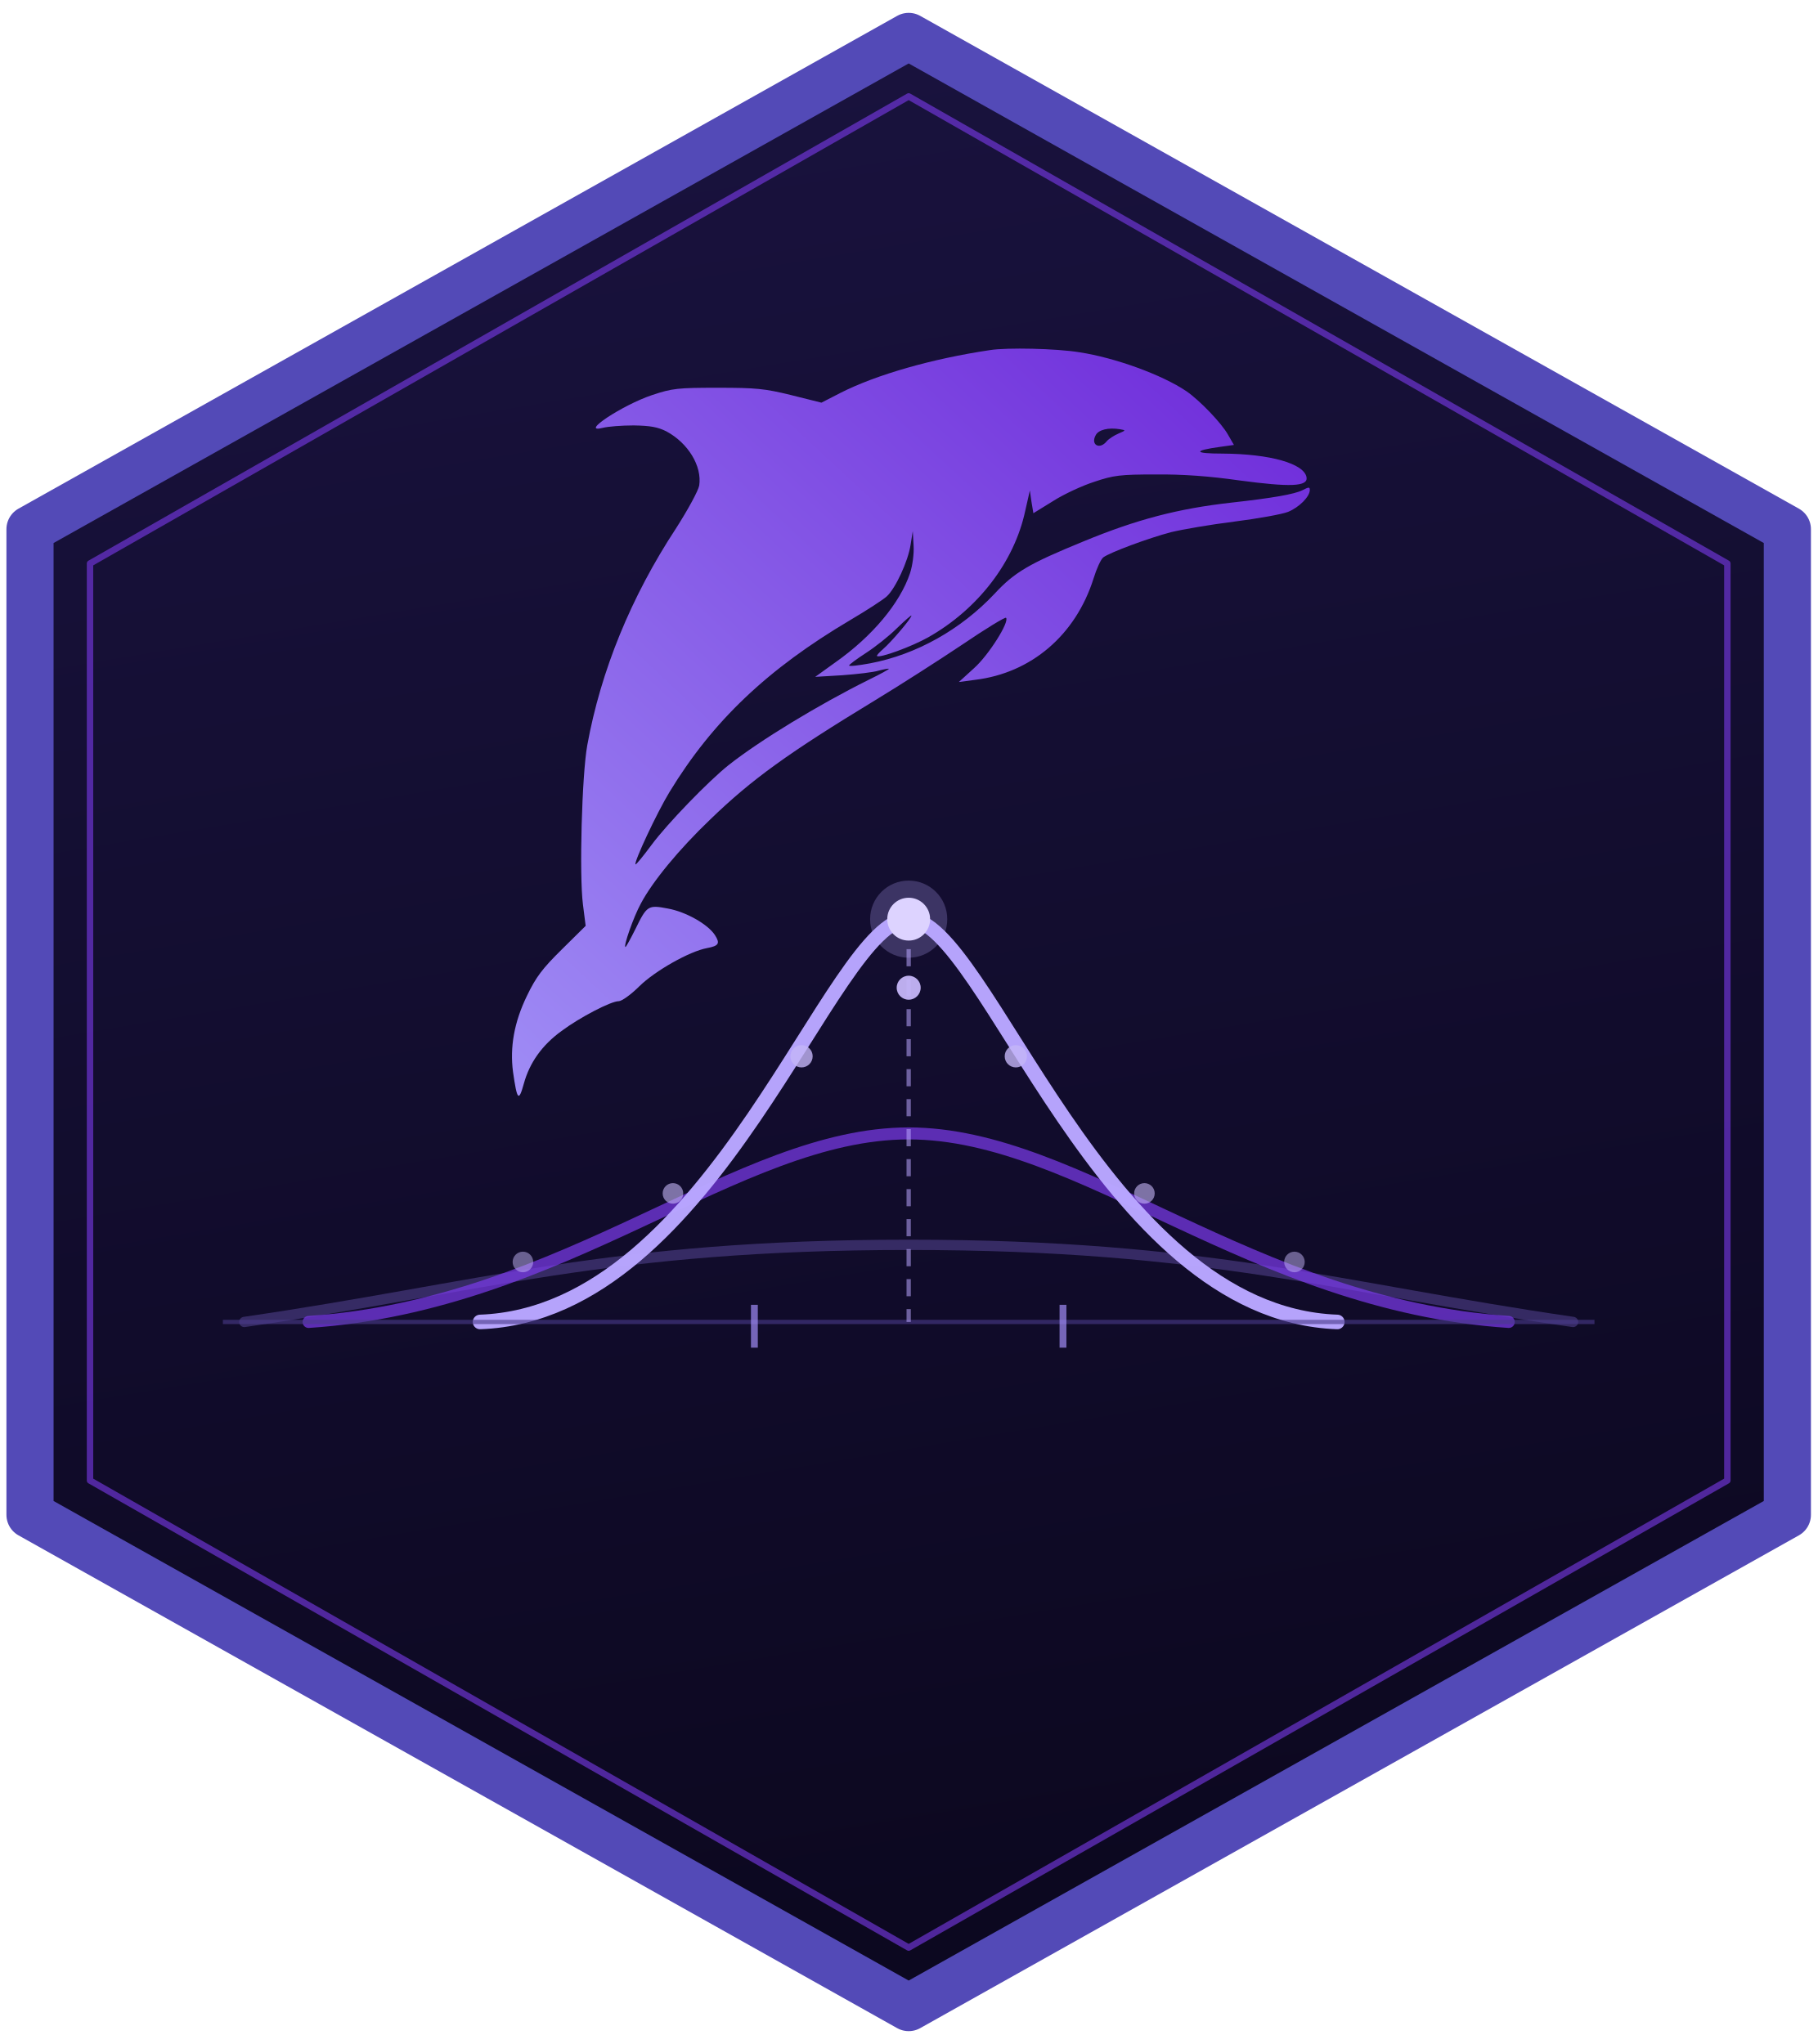
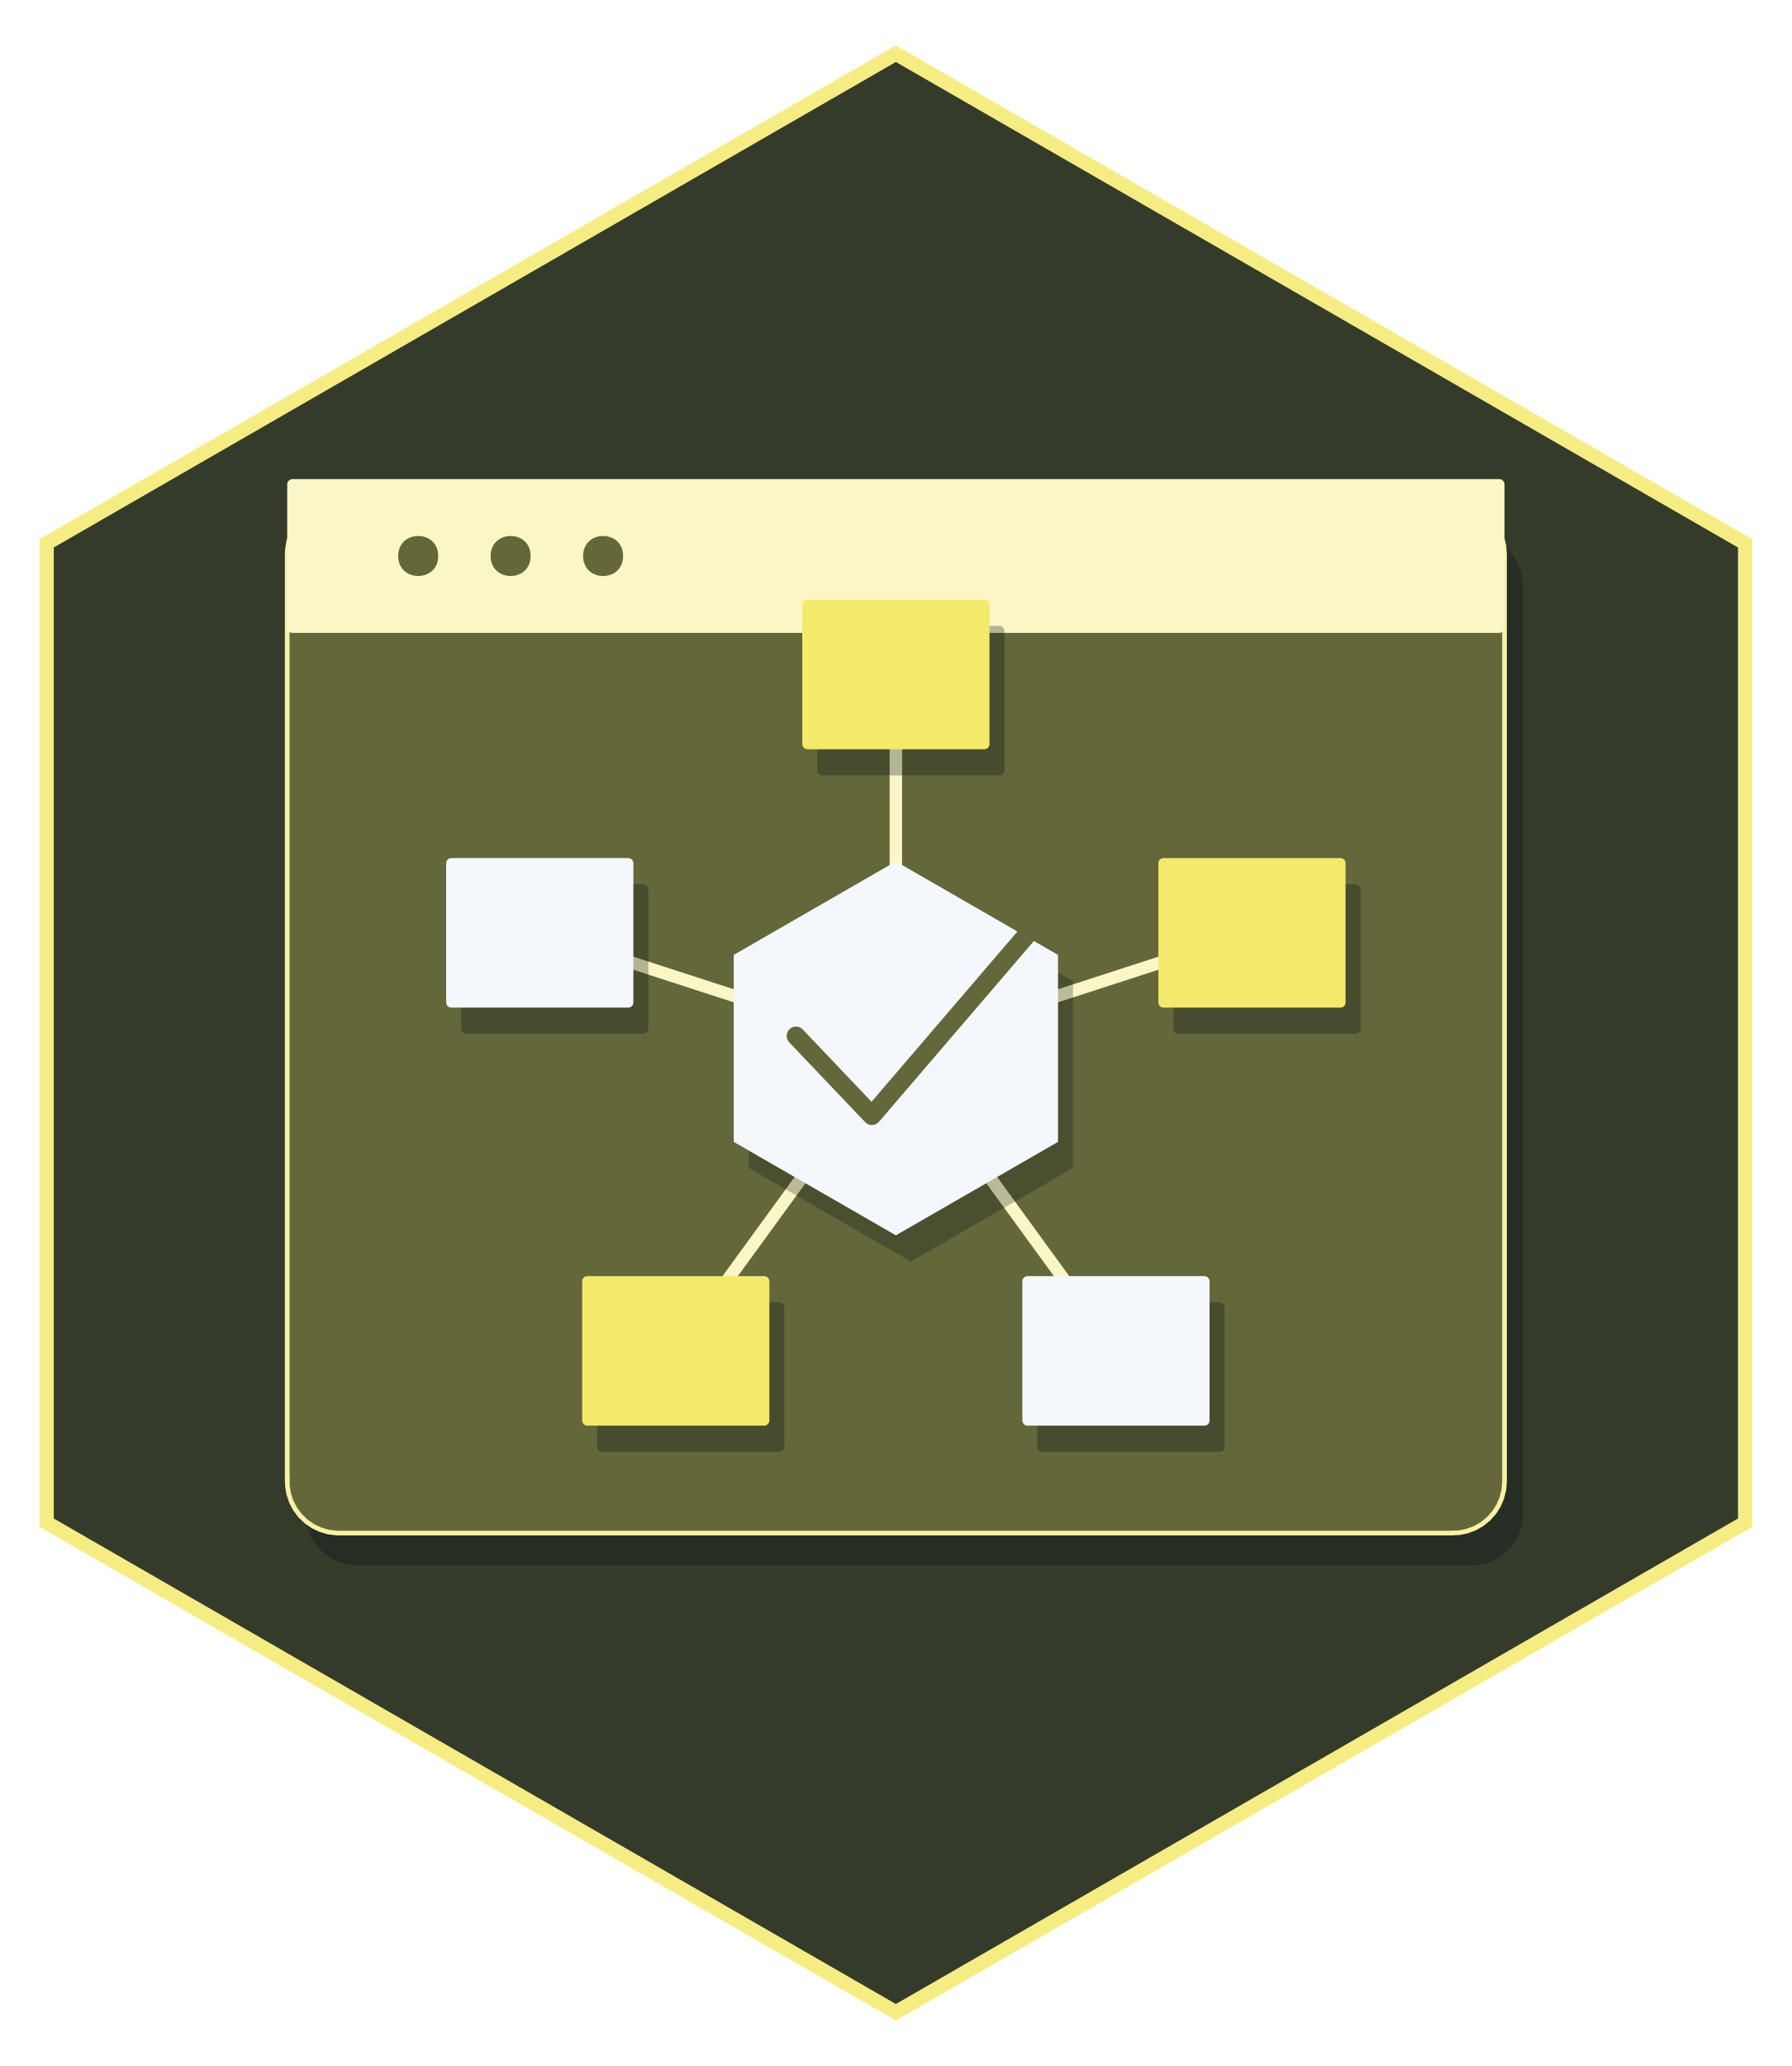
- <svg xmlns="http://www.w3.org/2000/svg" width="64" height="72" viewBox="38 23 424 474">
-   <defs>
-     <linearGradient id="bgdel" x1="0" y1="0" x2="0.15" y2="1">
-       <stop offset="0%" stop-color="#1a1340" />
-       <stop offset="100%" stop-color="#0c0820" />
-     </linearGradient>
-     <linearGradient id="dolgrad" x1="0" y1="0" x2="1" y2="1">
-       <stop offset="0%" stop-color="#9F8CF5" />
-       <stop offset="100%" stop-color="#6D28D9" />
-     </linearGradient>
-     <clipPath id="hexdel">
-       <polygon points="250,30 455,145 455,375 250,490 45,375 45,145" />
-     </clipPath>
-   </defs>
-   <polygon points="250,30 455,145 455,375 250,490 45,375 45,145" fill="url(#bgdel)" />
-   <g clip-path="url(#hexdel)">
-     <path d="M 95,330 C 150,322 180,312 250,312 C 320,312 350,322 405,330" fill="none" stroke="#5B4A9E" stroke-width="2.4" opacity="0.5" stroke-linecap="round" />
-     <path d="M 110,330 C 170,326 210,286 250,286 C 290,286 330,326 390,330" fill="none" stroke="#7C3AED" stroke-width="2.8" opacity="0.7" stroke-linecap="round" />
-     <path d="M 150,330 C 205,328 232,236 250,236 C 268,236 295,328 350,330" fill="none" stroke="#B9A6FF" stroke-width="3.4" opacity="0.98" stroke-linecap="round" />
-     <line x1="90" y1="330" x2="410" y2="330" stroke="#4a3a8a" stroke-width="1" opacity="0.6" />
-     <line x1="250" y1="236" x2="250" y2="330" stroke="#B9A6FF" stroke-width="1" stroke-dasharray="4 3" opacity="0.55" />
-     <circle cx="250" cy="236" r="5" fill="#E9E2FF" />
-     <circle cx="250" cy="236" r="9" fill="#B9A6FF" opacity="0.25" />
-     <line x1="214" y1="326" x2="214" y2="336" stroke="#9F8CF5" stroke-width="1.6" opacity="0.7" />
-     <line x1="286" y1="326" x2="286" y2="336" stroke="#9F8CF5" stroke-width="1.6" opacity="0.7" />
-     <g fill="#C4B5F7">
-       <circle cx="160" cy="316" r="2.4" opacity="0.5" />
-       <circle cx="195" cy="300" r="2.4" opacity="0.6" />
-       <circle cx="225" cy="268" r="2.6" opacity="0.8" />
-       <circle cx="250" cy="252" r="2.8" opacity="0.95" />
-       <circle cx="275" cy="268" r="2.6" opacity="0.8" />
-       <circle cx="305" cy="300" r="2.4" opacity="0.6" />
-       <circle cx="340" cy="316" r="2.4" opacity="0.5" />
-     </g>
-     <g transform="translate(152.0,97.7) scale(0.6323)">
-       <g transform="translate(0,292) scale(0.1,-0.1)" fill="url(#dolgrad)" stroke="none">
-         <path d="M1850 2833 c-215 -32 -420 -91 -552 -158 l-70 -36 -112 28 c-98 24 -129 27 -271 27 -147 0 -167 -2 -242 -27 -110 -37 -270 -143 -182 -121 19 5 70 9 114 9 62 -1 89 -6 121 -22 80 -43 132 -128 121 -200 -4 -20 -41 -88 -85 -157 -167 -254 -278 -527 -328 -801 -20 -111 -30 -479 -16 -588 l10 -79 -87 -86 c-72 -71 -96 -102 -130 -173 -47 -97 -63 -189 -51 -280 15 -105 21 -112 40 -43 21 76 66 141 139 194 67 50 182 110 211 110 11 0 45 24 76 55 58 57 185 129 250 141 43 8 49 17 29 48 -26 40 -107 86 -174 98 -73 14 -77 11 -120 -77 -18 -36 -34 -65 -36 -65 -9 0 29 110 57 161 43 81 140 199 256 310 154 149 288 245 607 439 94 57 239 150 324 207 84 57 156 101 160 98 14 -14 -64 -138 -118 -186 l-56 -51 60 8 c207 25 371 165 437 374 11 36 27 71 36 78 24 18 166 71 250 93 41 10 145 28 233 39 87 11 176 27 199 36 41 17 80 56 80 81 0 11 -4 11 -27 -1 -30 -15 -110 -29 -263 -46 -196 -22 -349 -62 -545 -143 -200 -82 -254 -113 -328 -193 -125 -133 -290 -225 -459 -257 -43 -8 -78 -12 -78 -8 0 3 28 24 62 46 34 22 86 63 115 92 29 28 53 49 53 46 0 -10 -74 -97 -103 -122 -15 -13 -26 -25 -24 -27 9 -9 129 35 189 69 184 104 318 279 358 467 l17 75 6 -42 7 -42 73 45 c39 25 108 57 152 71 71 24 96 27 225 27 99 1 198 -6 310 -22 187 -25 253 -23 248 11 -8 51 -134 87 -310 88 -107 0 -110 11 -8 25 l50 7 -22 38 c-24 43 -105 127 -153 160 -90 61 -264 124 -395 144 -86 14 -267 18 -330 8z m474 -308 c-16 -7 -35 -19 -43 -28 -26 -33 -61 -14 -41 22 10 20 47 29 89 22 23 -4 23 -4 -5 -16z m-769 -515 c-37 -111 -139 -233 -275 -329 l-75 -54 100 6 c55 4 115 11 134 17 19 5 36 8 38 7 1 -2 -32 -20 -75 -41 -185 -92 -402 -224 -517 -315 -74 -59 -225 -215 -283 -293 -31 -42 -58 -75 -60 -73 -7 7 79 191 126 268 159 261 361 453 667 634 61 36 121 75 134 87 32 29 79 130 88 191 l8 50 3 -53 c2 -31 -4 -74 -13 -102z" />
-       </g>
-     </g>
-   </g>
-   <polygon points="250,30 455,145 455,375 250,490 45,375 45,145" fill="none" stroke="#534AB7" stroke-width="11" stroke-linejoin="round" />
-   <polygon points="250,44 441,153 441,367 250,476 59,367 59,153" fill="none" stroke="#7C3AED" stroke-width="1.5" stroke-linejoin="round" opacity="0.6" />
+ <svg xmlns="http://www.w3.org/2000/svg" width="432" height="498" viewBox="0 0 432 498">
+   <path fill-rule="nonzero" fill="rgb(100%, 100%, 100%)" fill-opacity="1" d="M 216 4.98 L 427.68 126.988 L 427.68 371.012 L 216 493.02 L 4.32 371.012 L 4.32 126.988 Z M 216 4.98 " />
+   <path fill-rule="nonzero" fill="rgb(96.078%, 92.941%, 51.765%)" fill-opacity="1" d="M 216 10.957 L 422.496 129.977 L 422.496 368.023 L 216 487.043 L 9.504 368.023 L 9.504 129.977 Z M 216 10.957 " />
+   <path fill-rule="nonzero" fill="rgb(20.784%, 23.137%, 16.863%)" fill-opacity="1" d="M 216 14.941 L 419.039 131.969 L 419.039 366.031 L 216 483.059 L 12.961 366.031 L 12.961 131.969 Z M 216 14.941 " />
+   <path fill-rule="nonzero" fill="rgb(1.176%, 3.922%, 7.059%)" fill-opacity="0.278" d="M 86.133 377.332 L 354.785 377.332 L 354.281 377.32 L 356.281 377.242 L 358.242 376.84 L 360.109 376.133 L 361.84 375.133 L 363.391 373.867 L 364.715 372.371 L 365.785 370.68 L 366.57 368.84 L 367.047 366.898 L 367.207 364.906 L 367.207 141.254 L 367.047 139.262 L 366.57 137.32 L 365.785 135.48 L 364.715 133.789 L 363.391 132.293 L 361.84 131.027 L 360.109 130.027 L 358.242 129.32 L 356.281 128.918 L 354.785 128.828 L 86.133 128.828 L 87.629 128.918 L 85.633 128.84 L 83.648 129.078 L 81.727 129.637 L 79.922 130.492 L 78.273 131.629 L 76.832 133.016 L 75.633 134.613 L 74.703 136.383 L 74.07 138.281 L 73.75 140.254 L 73.707 141.254 L 73.707 364.906 L 73.75 363.906 L 73.75 365.906 L 74.07 367.879 L 74.703 369.777 L 75.633 371.547 L 76.832 373.145 L 78.273 374.531 L 79.922 375.668 L 81.727 376.523 L 83.648 377.082 L 85.633 377.32 Z M 86.133 377.332 " />
+   <path fill-rule="nonzero" fill="rgb(38.824%, 40.392%, 22.353%)" fill-opacity="1" stroke-width="1.125" stroke-linecap="round" stroke-linejoin="round" stroke="rgb(97.255%, 94.902%, 66.275%)" stroke-opacity="1" stroke-miterlimit="10" d="M 81.676 369.543 L 350.324 369.543 L 349.824 369.531 L 351.824 369.453 L 353.781 369.051 L 355.652 368.344 L 357.383 367.344 L 358.934 366.078 L 360.258 364.582 L 361.328 362.891 L 362.109 361.051 L 362.59 359.109 L 362.75 357.117 L 362.75 133.465 L 362.59 131.473 L 362.109 129.531 L 361.328 127.691 L 360.258 126 L 358.934 124.504 L 357.383 123.238 L 355.652 122.238 L 353.781 121.531 L 351.824 121.129 L 350.324 121.039 L 81.676 121.039 L 83.172 121.129 L 81.176 121.051 L 79.188 121.289 L 77.27 121.848 L 75.461 122.703 L 73.816 123.84 L 72.375 125.227 L 71.172 126.824 L 70.242 128.594 L 69.609 130.492 L 69.289 132.465 L 69.25 133.465 L 69.25 357.117 L 69.289 356.117 L 69.289 358.117 L 69.609 360.09 L 70.242 361.988 L 71.172 363.758 L 72.375 365.355 L 73.816 366.742 L 75.461 367.879 L 77.27 368.734 L 79.188 369.293 L 81.176 369.531 Z M 81.676 369.543 " />
+   <path fill-rule="nonzero" fill="rgb(98.039%, 96.471%, 77.647%)" fill-opacity="1" d="M 70.547 152.566 L 361.453 152.566 L 361.398 152.566 L 361.609 152.555 L 361.812 152.516 L 362.008 152.441 L 362.191 152.336 L 362.352 152.203 L 362.488 152.047 L 362.602 151.871 L 362.684 151.68 L 362.734 151.477 L 362.75 151.266 L 362.75 116.773 L 362.734 116.566 L 362.684 116.363 L 362.602 116.172 L 362.488 115.992 L 362.352 115.836 L 362.191 115.707 L 362.008 115.602 L 361.812 115.527 L 361.609 115.484 L 361.453 115.477 L 70.547 115.477 L 70.703 115.484 L 70.496 115.477 L 70.289 115.5 L 70.086 115.559 L 69.898 115.648 L 69.727 115.77 L 69.574 115.914 L 69.449 116.078 L 69.352 116.266 L 69.289 116.465 L 69.254 116.668 L 69.25 116.773 L 69.25 151.266 L 69.254 151.164 L 69.254 151.371 L 69.289 151.578 L 69.352 151.777 L 69.449 151.961 L 69.574 152.129 L 69.727 152.273 L 69.898 152.391 L 70.086 152.48 L 70.289 152.539 L 70.496 152.566 Z M 70.547 152.566 " />
+   <path fill-rule="nonzero" fill="rgb(38.824%, 40.392%, 22.353%)" fill-opacity="1" d="M 105.652 134.02 C 105.652 140.449 96.008 140.449 96.008 134.02 C 96.008 127.59 105.652 127.59 105.652 134.02 " />
+   <path fill-rule="nonzero" fill="rgb(38.824%, 40.392%, 22.353%)" fill-opacity="1" d="M 127.941 134.02 C 127.941 140.449 118.297 140.449 118.297 134.02 C 118.297 127.59 127.941 127.59 127.941 134.02 " />
+   <path fill-rule="nonzero" fill="rgb(38.824%, 40.392%, 22.353%)" fill-opacity="1" d="M 150.234 134.02 C 150.234 140.449 140.59 140.449 140.59 134.02 C 140.59 127.59 150.234 127.59 150.234 134.02 " />
+   <path fill="none" stroke-width="3" stroke-linecap="round" stroke-linejoin="round" stroke="rgb(98.039%, 96.471%, 77.647%)" stroke-opacity="1" stroke-miterlimit="10" d="M 216 252.711 L 216 162.578 " />
+   <path fill-rule="nonzero" fill="rgb(1.176%, 3.922%, 7.059%)" fill-opacity="0.278" d="M 198.305 186.914 L 240.918 186.914 L 240.867 186.914 L 241.07 186.906 L 241.27 186.863 L 241.461 186.793 L 241.637 186.691 L 241.793 186.562 L 241.93 186.41 L 242.035 186.238 L 242.117 186.051 L 242.164 185.855 L 242.18 185.652 L 242.18 152.125 L 242.164 151.922 L 242.117 151.727 L 242.035 151.539 L 241.93 151.367 L 241.793 151.215 L 241.637 151.086 L 241.461 150.984 L 241.27 150.914 L 241.07 150.871 L 240.918 150.863 L 198.305 150.863 L 198.457 150.871 L 198.254 150.863 L 198.051 150.891 L 197.855 150.945 L 197.672 151.031 L 197.504 151.148 L 197.359 151.289 L 197.238 151.449 L 197.141 151.629 L 197.078 151.824 L 197.047 152.023 L 197.043 152.125 L 197.043 185.652 L 197.047 185.551 L 197.047 185.754 L 197.078 185.953 L 197.141 186.148 L 197.238 186.328 L 197.359 186.488 L 197.504 186.629 L 197.672 186.746 L 197.855 186.832 L 198.051 186.891 L 198.254 186.914 Z M 198.305 186.914 " />
+   <path fill-rule="nonzero" fill="rgb(95.294%, 91.373%, 41.961%)" fill-opacity="1" d="M 194.691 180.605 L 237.309 180.605 L 237.258 180.605 L 237.461 180.598 L 237.66 180.555 L 237.848 180.484 L 238.023 180.383 L 238.184 180.254 L 238.316 180.102 L 238.426 179.93 L 238.504 179.742 L 238.555 179.547 L 238.57 179.344 L 238.57 145.816 L 238.555 145.613 L 238.504 145.418 L 238.426 145.23 L 238.316 145.059 L 238.184 144.906 L 238.023 144.777 L 237.848 144.676 L 237.66 144.605 L 237.461 144.562 L 237.309 144.555 L 194.691 144.555 L 194.844 144.562 L 194.641 144.555 L 194.441 144.578 L 194.246 144.637 L 194.062 144.723 L 193.895 144.84 L 193.746 144.98 L 193.625 145.141 L 193.531 145.32 L 193.469 145.516 L 193.434 145.715 L 193.43 145.816 L 193.43 179.344 L 193.434 179.242 L 193.434 179.445 L 193.469 179.645 L 193.531 179.84 L 193.625 180.02 L 193.746 180.18 L 193.895 180.32 L 194.062 180.438 L 194.246 180.523 L 194.441 180.582 L 194.641 180.605 Z M 194.691 180.605 " />
+   <path fill="none" stroke-width="3" stroke-linecap="round" stroke-linejoin="round" stroke="rgb(98.039%, 96.471%, 77.647%)" stroke-opacity="1" stroke-miterlimit="10" d="M 216 252.711 L 130.141 224.859 " />
+   <path fill-rule="nonzero" fill="rgb(1.176%, 3.922%, 7.059%)" fill-opacity="0.278" d="M 112.441 249.191 L 155.059 249.191 L 155.008 249.191 L 155.211 249.184 L 155.41 249.145 L 155.598 249.07 L 155.773 248.969 L 155.934 248.84 L 156.066 248.688 L 156.176 248.516 L 156.254 248.332 L 156.305 248.133 L 156.32 247.93 L 156.32 214.402 L 156.305 214.199 L 156.254 214.004 L 156.176 213.816 L 156.066 213.645 L 155.934 213.492 L 155.773 213.363 L 155.598 213.262 L 155.41 213.191 L 155.211 213.148 L 155.059 213.141 L 112.441 213.141 L 112.594 213.148 L 112.391 213.141 L 112.191 213.168 L 111.996 213.223 L 111.812 213.309 L 111.645 213.426 L 111.496 213.566 L 111.375 213.727 L 111.281 213.906 L 111.219 214.102 L 111.184 214.301 L 111.18 214.402 L 111.18 247.93 L 111.184 247.828 L 111.184 248.031 L 111.219 248.234 L 111.281 248.426 L 111.375 248.605 L 111.496 248.766 L 111.645 248.906 L 111.812 249.023 L 111.996 249.109 L 112.191 249.168 L 112.391 249.191 Z M 112.441 249.191 " />
+   <path fill-rule="nonzero" fill="rgb(95.686%, 97.255%, 98.824%)" fill-opacity="1" d="M 108.832 242.883 L 151.445 242.883 L 151.395 242.883 L 151.598 242.875 L 151.797 242.832 L 151.988 242.762 L 152.164 242.66 L 152.32 242.531 L 152.457 242.379 L 152.566 242.207 L 152.645 242.02 L 152.691 241.824 L 152.711 241.621 L 152.711 208.094 L 152.691 207.891 L 152.645 207.695 L 152.566 207.508 L 152.457 207.336 L 152.32 207.184 L 152.164 207.055 L 151.988 206.953 L 151.797 206.883 L 151.598 206.84 L 151.445 206.832 L 108.832 206.832 L 108.984 206.84 L 108.781 206.832 L 108.578 206.855 L 108.383 206.914 L 108.199 207 L 108.031 207.117 L 107.887 207.258 L 107.766 207.418 L 107.672 207.598 L 107.605 207.793 L 107.574 207.992 L 107.57 208.094 L 107.57 241.621 L 107.574 241.52 L 107.574 241.723 L 107.605 241.922 L 107.672 242.117 L 107.766 242.297 L 107.887 242.457 L 108.031 242.598 L 108.199 242.715 L 108.383 242.801 L 108.578 242.859 L 108.781 242.883 Z M 108.832 242.883 " />
+   <path fill="none" stroke-width="3" stroke-linecap="round" stroke-linejoin="round" stroke="rgb(98.039%, 96.471%, 77.647%)" stroke-opacity="1" stroke-miterlimit="10" d="M 216 252.711 L 162.934 325.625 " />
+   <path fill-rule="nonzero" fill="rgb(1.176%, 3.922%, 7.059%)" fill-opacity="0.278" d="M 145.238 349.961 L 187.855 349.961 L 187.805 349.957 L 188.008 349.949 L 188.207 349.91 L 188.395 349.84 L 188.57 349.738 L 188.727 349.609 L 188.863 349.457 L 188.973 349.285 L 189.051 349.098 L 189.102 348.898 L 189.117 348.699 L 189.117 315.172 L 189.102 314.969 L 189.051 314.77 L 188.973 314.582 L 188.863 314.41 L 188.727 314.262 L 188.57 314.133 L 188.395 314.031 L 188.207 313.957 L 188.008 313.918 L 187.855 313.906 L 145.238 313.906 L 145.391 313.918 L 145.188 313.91 L 144.984 313.934 L 144.789 313.988 L 144.605 314.078 L 144.441 314.191 L 144.293 314.332 L 144.172 314.496 L 144.078 314.676 L 144.012 314.867 L 143.98 315.07 L 143.977 315.172 L 143.977 348.699 L 143.98 348.598 L 143.98 348.801 L 144.012 349 L 144.078 349.191 L 144.172 349.371 L 144.293 349.535 L 144.441 349.676 L 144.605 349.789 L 144.789 349.879 L 144.984 349.934 L 145.188 349.957 Z M 145.238 349.961 " />
+   <path fill-rule="nonzero" fill="rgb(95.294%, 91.373%, 41.961%)" fill-opacity="1" d="M 141.629 343.652 L 184.242 343.652 L 184.191 343.648 L 184.395 343.641 L 184.594 343.602 L 184.785 343.527 L 184.961 343.426 L 185.117 343.301 L 185.25 343.148 L 185.359 342.977 L 185.441 342.789 L 185.488 342.59 L 185.504 342.391 L 185.504 308.859 L 185.488 308.66 L 185.441 308.461 L 185.359 308.273 L 185.25 308.102 L 185.117 307.949 L 184.961 307.824 L 184.785 307.723 L 184.594 307.648 L 184.395 307.609 L 184.242 307.598 L 141.629 307.598 L 141.777 307.609 L 141.578 307.602 L 141.375 307.625 L 141.18 307.68 L 140.996 307.77 L 140.828 307.883 L 140.684 308.023 L 140.562 308.188 L 140.465 308.367 L 140.402 308.559 L 140.371 308.758 L 140.367 308.859 L 140.367 342.391 L 140.371 342.289 L 140.371 342.492 L 140.402 342.691 L 140.465 342.883 L 140.562 343.062 L 140.684 343.227 L 140.828 343.367 L 140.996 343.48 L 141.18 343.57 L 141.375 343.625 L 141.578 343.648 Z M 141.629 343.652 " />
+   <path fill="none" stroke-width="3" stroke-linecap="round" stroke-linejoin="round" stroke="rgb(98.039%, 96.471%, 77.647%)" stroke-opacity="1" stroke-miterlimit="10" d="M 216 252.711 L 269.066 325.625 " />
+   <path fill-rule="nonzero" fill="rgb(1.176%, 3.922%, 7.059%)" fill-opacity="0.278" d="M 251.367 349.961 L 293.984 349.961 L 293.934 349.957 L 294.137 349.949 L 294.336 349.91 L 294.523 349.84 L 294.699 349.738 L 294.859 349.609 L 294.992 349.457 L 295.102 349.285 L 295.18 349.098 L 295.23 348.898 L 295.246 348.699 L 295.246 315.172 L 295.23 314.969 L 295.18 314.77 L 295.102 314.582 L 294.992 314.41 L 294.859 314.262 L 294.699 314.133 L 294.523 314.031 L 294.336 313.957 L 294.137 313.918 L 293.984 313.906 L 251.367 313.906 L 251.52 313.918 L 251.316 313.91 L 251.117 313.934 L 250.922 313.988 L 250.738 314.078 L 250.57 314.191 L 250.422 314.332 L 250.301 314.496 L 250.207 314.676 L 250.145 314.867 L 250.109 315.07 L 250.105 315.172 L 250.105 348.699 L 250.109 348.598 L 250.109 348.801 L 250.145 349 L 250.207 349.191 L 250.301 349.371 L 250.422 349.535 L 250.57 349.676 L 250.738 349.789 L 250.922 349.879 L 251.117 349.934 L 251.316 349.957 Z M 251.367 349.961 " />
+   <path fill-rule="nonzero" fill="rgb(95.686%, 97.255%, 98.824%)" fill-opacity="1" d="M 247.758 343.652 L 290.371 343.652 L 290.32 343.648 L 290.523 343.641 L 290.723 343.602 L 290.914 343.527 L 291.09 343.426 L 291.246 343.301 L 291.383 343.148 L 291.488 342.977 L 291.57 342.789 L 291.617 342.59 L 291.633 342.391 L 291.633 308.859 L 291.617 308.66 L 291.57 308.461 L 291.488 308.273 L 291.383 308.102 L 291.246 307.949 L 291.09 307.824 L 290.914 307.723 L 290.723 307.648 L 290.523 307.609 L 290.371 307.598 L 247.758 307.598 L 247.91 307.609 L 247.707 307.602 L 247.504 307.625 L 247.309 307.68 L 247.125 307.77 L 246.957 307.883 L 246.812 308.023 L 246.691 308.188 L 246.598 308.367 L 246.531 308.559 L 246.5 308.758 L 246.496 308.859 L 246.496 342.391 L 246.5 342.289 L 246.5 342.492 L 246.531 342.691 L 246.598 342.883 L 246.691 343.062 L 246.812 343.227 L 246.957 343.367 L 247.125 343.48 L 247.309 343.57 L 247.504 343.625 L 247.707 343.648 Z M 247.758 343.652 " />
+   <path fill="none" stroke-width="3" stroke-linecap="round" stroke-linejoin="round" stroke="rgb(98.039%, 96.471%, 77.647%)" stroke-opacity="1" stroke-miterlimit="10" d="M 216 252.711 L 301.859 224.859 " />
+   <path fill-rule="nonzero" fill="rgb(1.176%, 3.922%, 7.059%)" fill-opacity="0.278" d="M 284.164 249.191 L 326.781 249.191 L 326.73 249.191 L 326.934 249.184 L 327.133 249.145 L 327.32 249.07 L 327.496 248.969 L 327.652 248.84 L 327.789 248.688 L 327.898 248.516 L 327.977 248.332 L 328.027 248.133 L 328.043 247.93 L 328.043 214.402 L 328.027 214.199 L 327.977 214.004 L 327.898 213.816 L 327.789 213.645 L 327.652 213.492 L 327.496 213.363 L 327.32 213.262 L 327.133 213.191 L 326.934 213.148 L 326.781 213.141 L 284.164 213.141 L 284.316 213.148 L 284.113 213.141 L 283.91 213.168 L 283.715 213.223 L 283.531 213.309 L 283.367 213.426 L 283.219 213.566 L 283.098 213.727 L 283.004 213.906 L 282.938 214.102 L 282.906 214.301 L 282.902 214.402 L 282.902 247.93 L 282.906 247.828 L 282.906 248.031 L 282.938 248.234 L 283.004 248.426 L 283.098 248.605 L 283.219 248.766 L 283.367 248.906 L 283.531 249.023 L 283.715 249.109 L 283.91 249.168 L 284.113 249.191 Z M 284.164 249.191 " />
+   <path fill-rule="nonzero" fill="rgb(95.294%, 91.373%, 41.961%)" fill-opacity="1" d="M 280.555 242.883 L 323.168 242.883 L 323.117 242.883 L 323.32 242.875 L 323.52 242.832 L 323.711 242.762 L 323.887 242.66 L 324.043 242.531 L 324.176 242.379 L 324.285 242.207 L 324.367 242.02 L 324.414 241.824 L 324.43 241.621 L 324.43 208.094 L 324.414 207.891 L 324.367 207.695 L 324.285 207.508 L 324.176 207.336 L 324.043 207.184 L 323.887 207.055 L 323.711 206.953 L 323.52 206.883 L 323.32 206.84 L 323.168 206.832 L 280.555 206.832 L 280.703 206.84 L 280.5 206.832 L 280.301 206.855 L 280.105 206.914 L 279.922 207 L 279.754 207.117 L 279.609 207.258 L 279.484 207.418 L 279.391 207.598 L 279.328 207.793 L 279.297 207.992 L 279.289 208.094 L 279.289 241.621 L 279.297 241.52 L 279.297 241.723 L 279.328 241.922 L 279.391 242.117 L 279.484 242.297 L 279.609 242.457 L 279.754 242.598 L 279.922 242.715 L 280.105 242.801 L 280.301 242.859 L 280.5 242.883 Z M 280.555 242.883 " />
+   <path fill-rule="nonzero" fill="rgb(1.176%, 3.922%, 7.059%)" fill-opacity="0.251" d="M 219.609 213.953 L 180.52 236.484 L 180.52 281.551 L 219.609 304.082 L 258.703 281.551 L 258.703 236.484 Z M 219.609 213.953 " />
+   <path fill-rule="nonzero" fill="rgb(95.686%, 97.255%, 98.824%)" fill-opacity="1" d="M 216 207.645 L 176.906 230.176 L 176.906 275.242 L 216 297.773 L 255.094 275.242 L 255.094 230.176 Z M 216 207.645 " />
+   <path fill="none" stroke-width="4.5" stroke-linecap="round" stroke-linejoin="round" stroke="rgb(38.824%, 40.392%, 22.353%)" stroke-opacity="1" stroke-miterlimit="10" d="M 191.926 249.703 L 210.223 268.934 L 247.297 225.672 " />
</svg>
